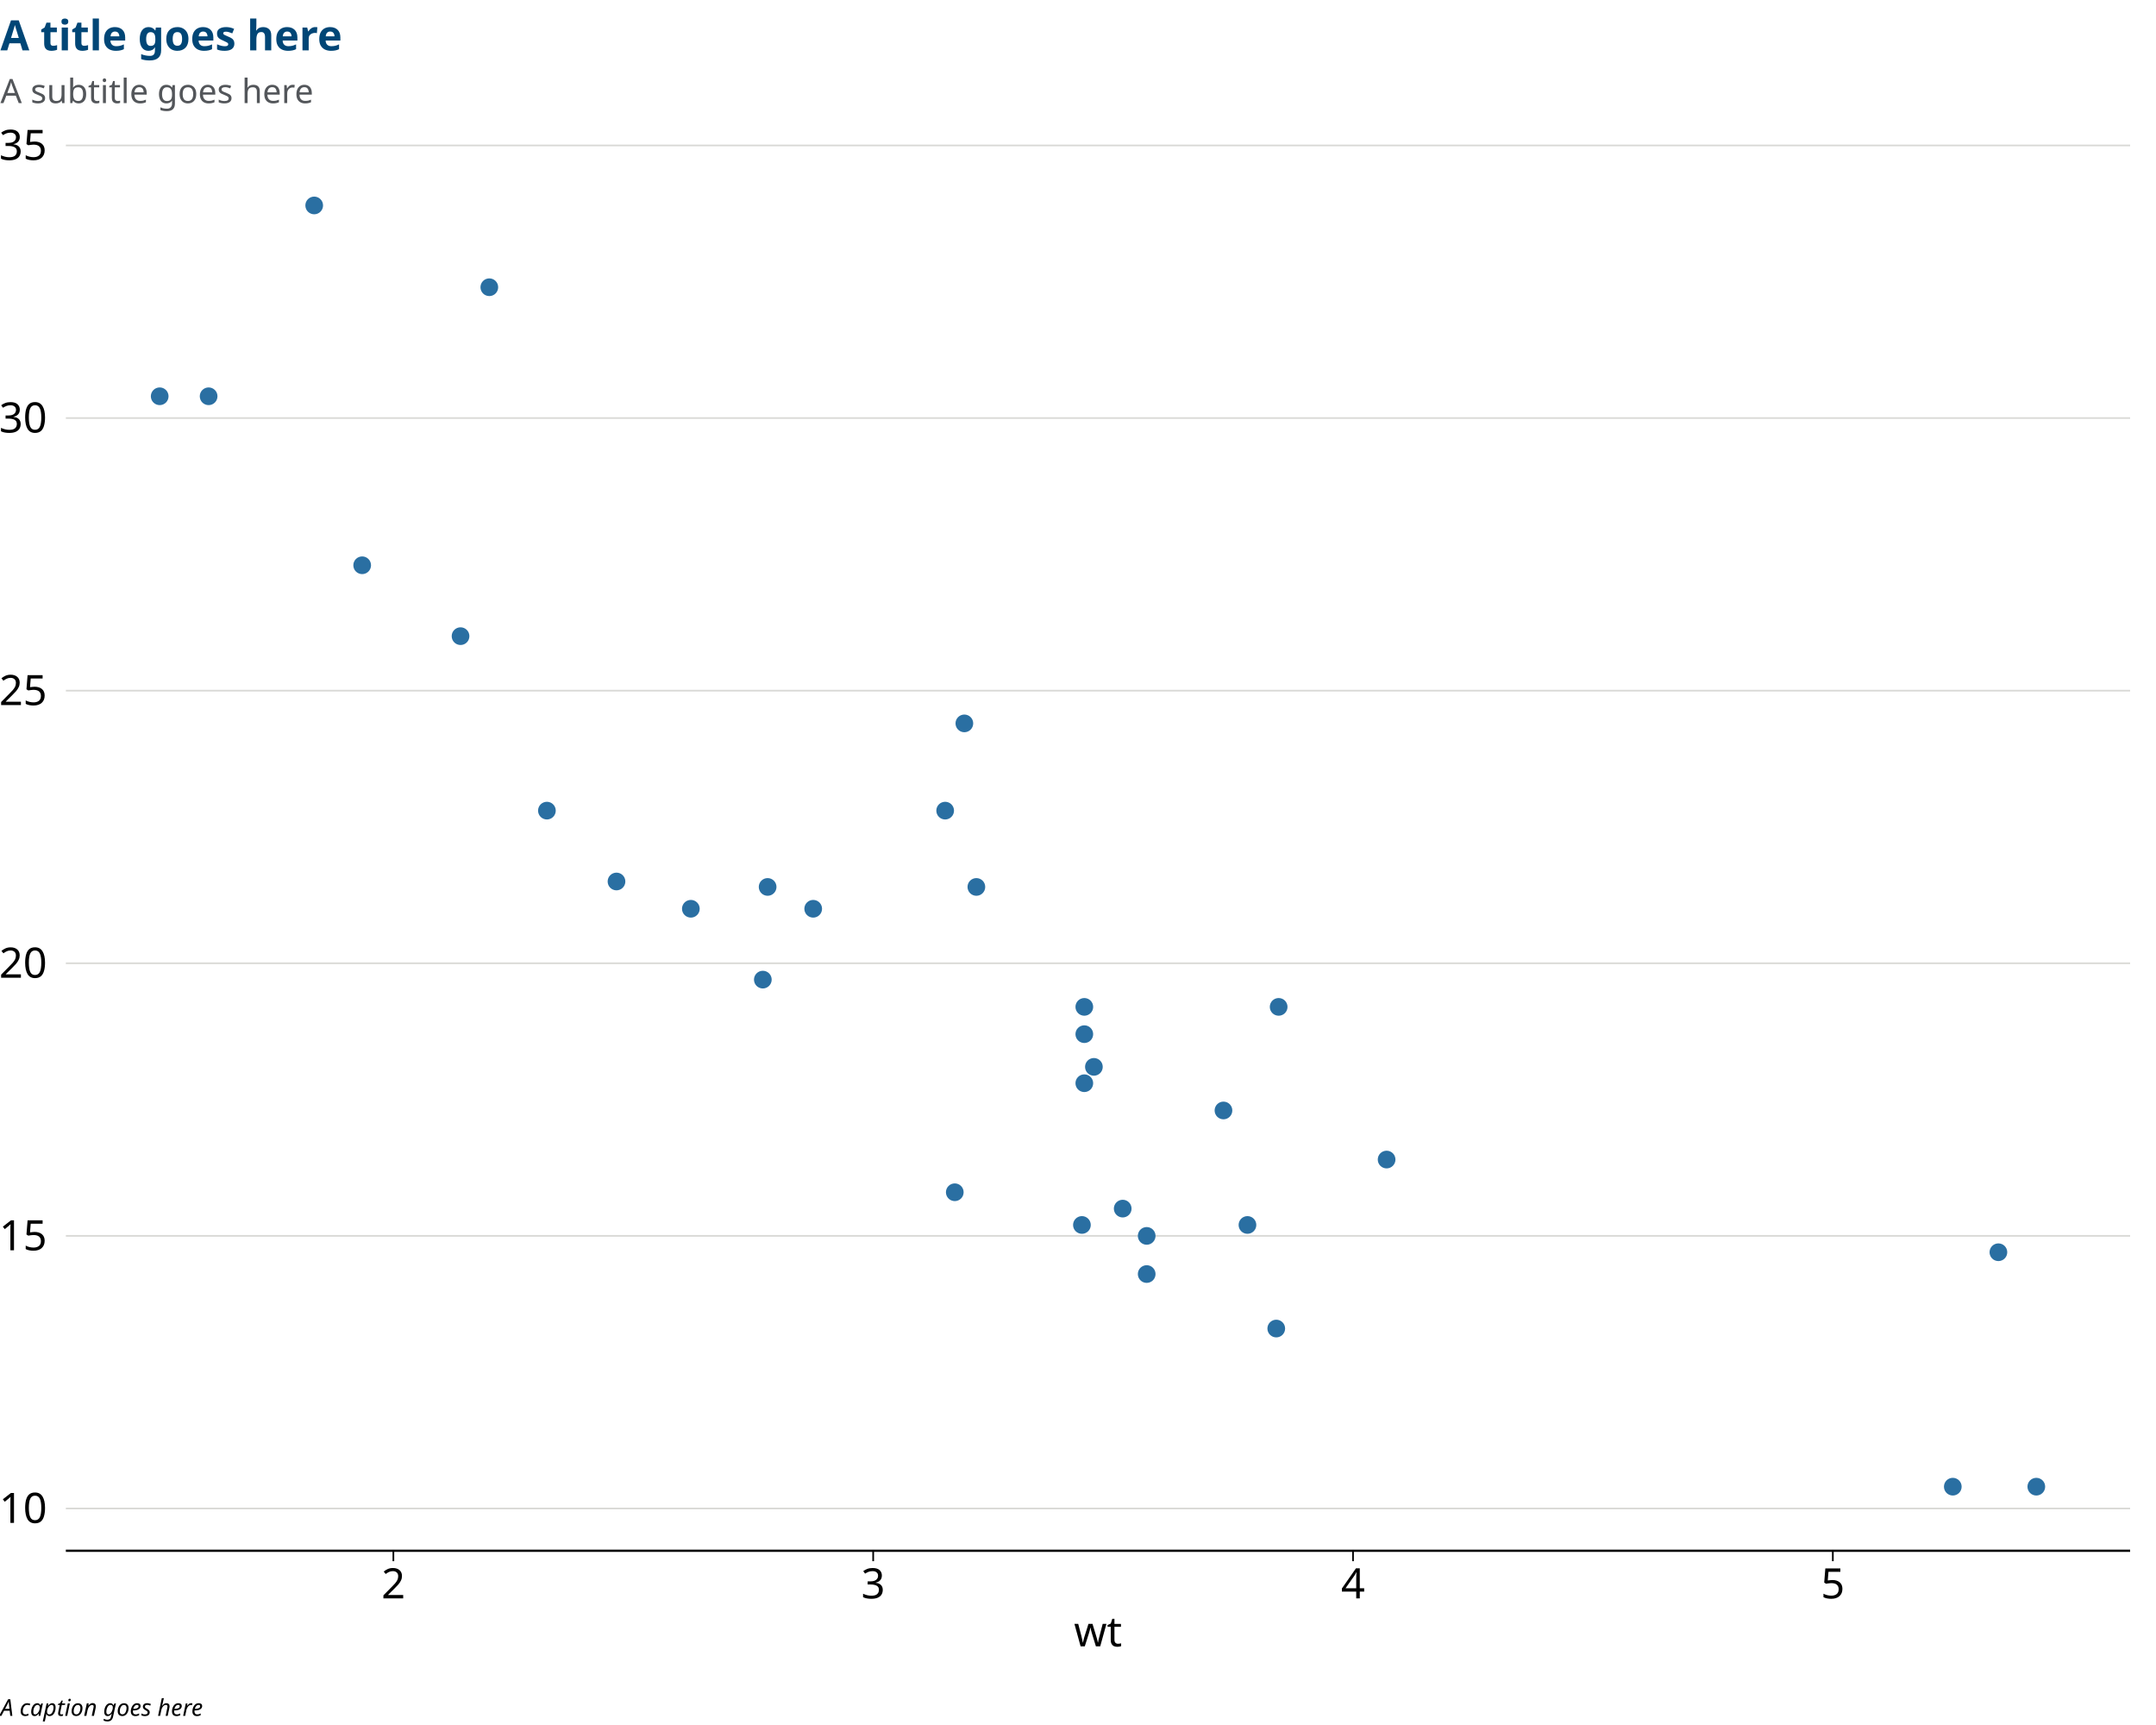
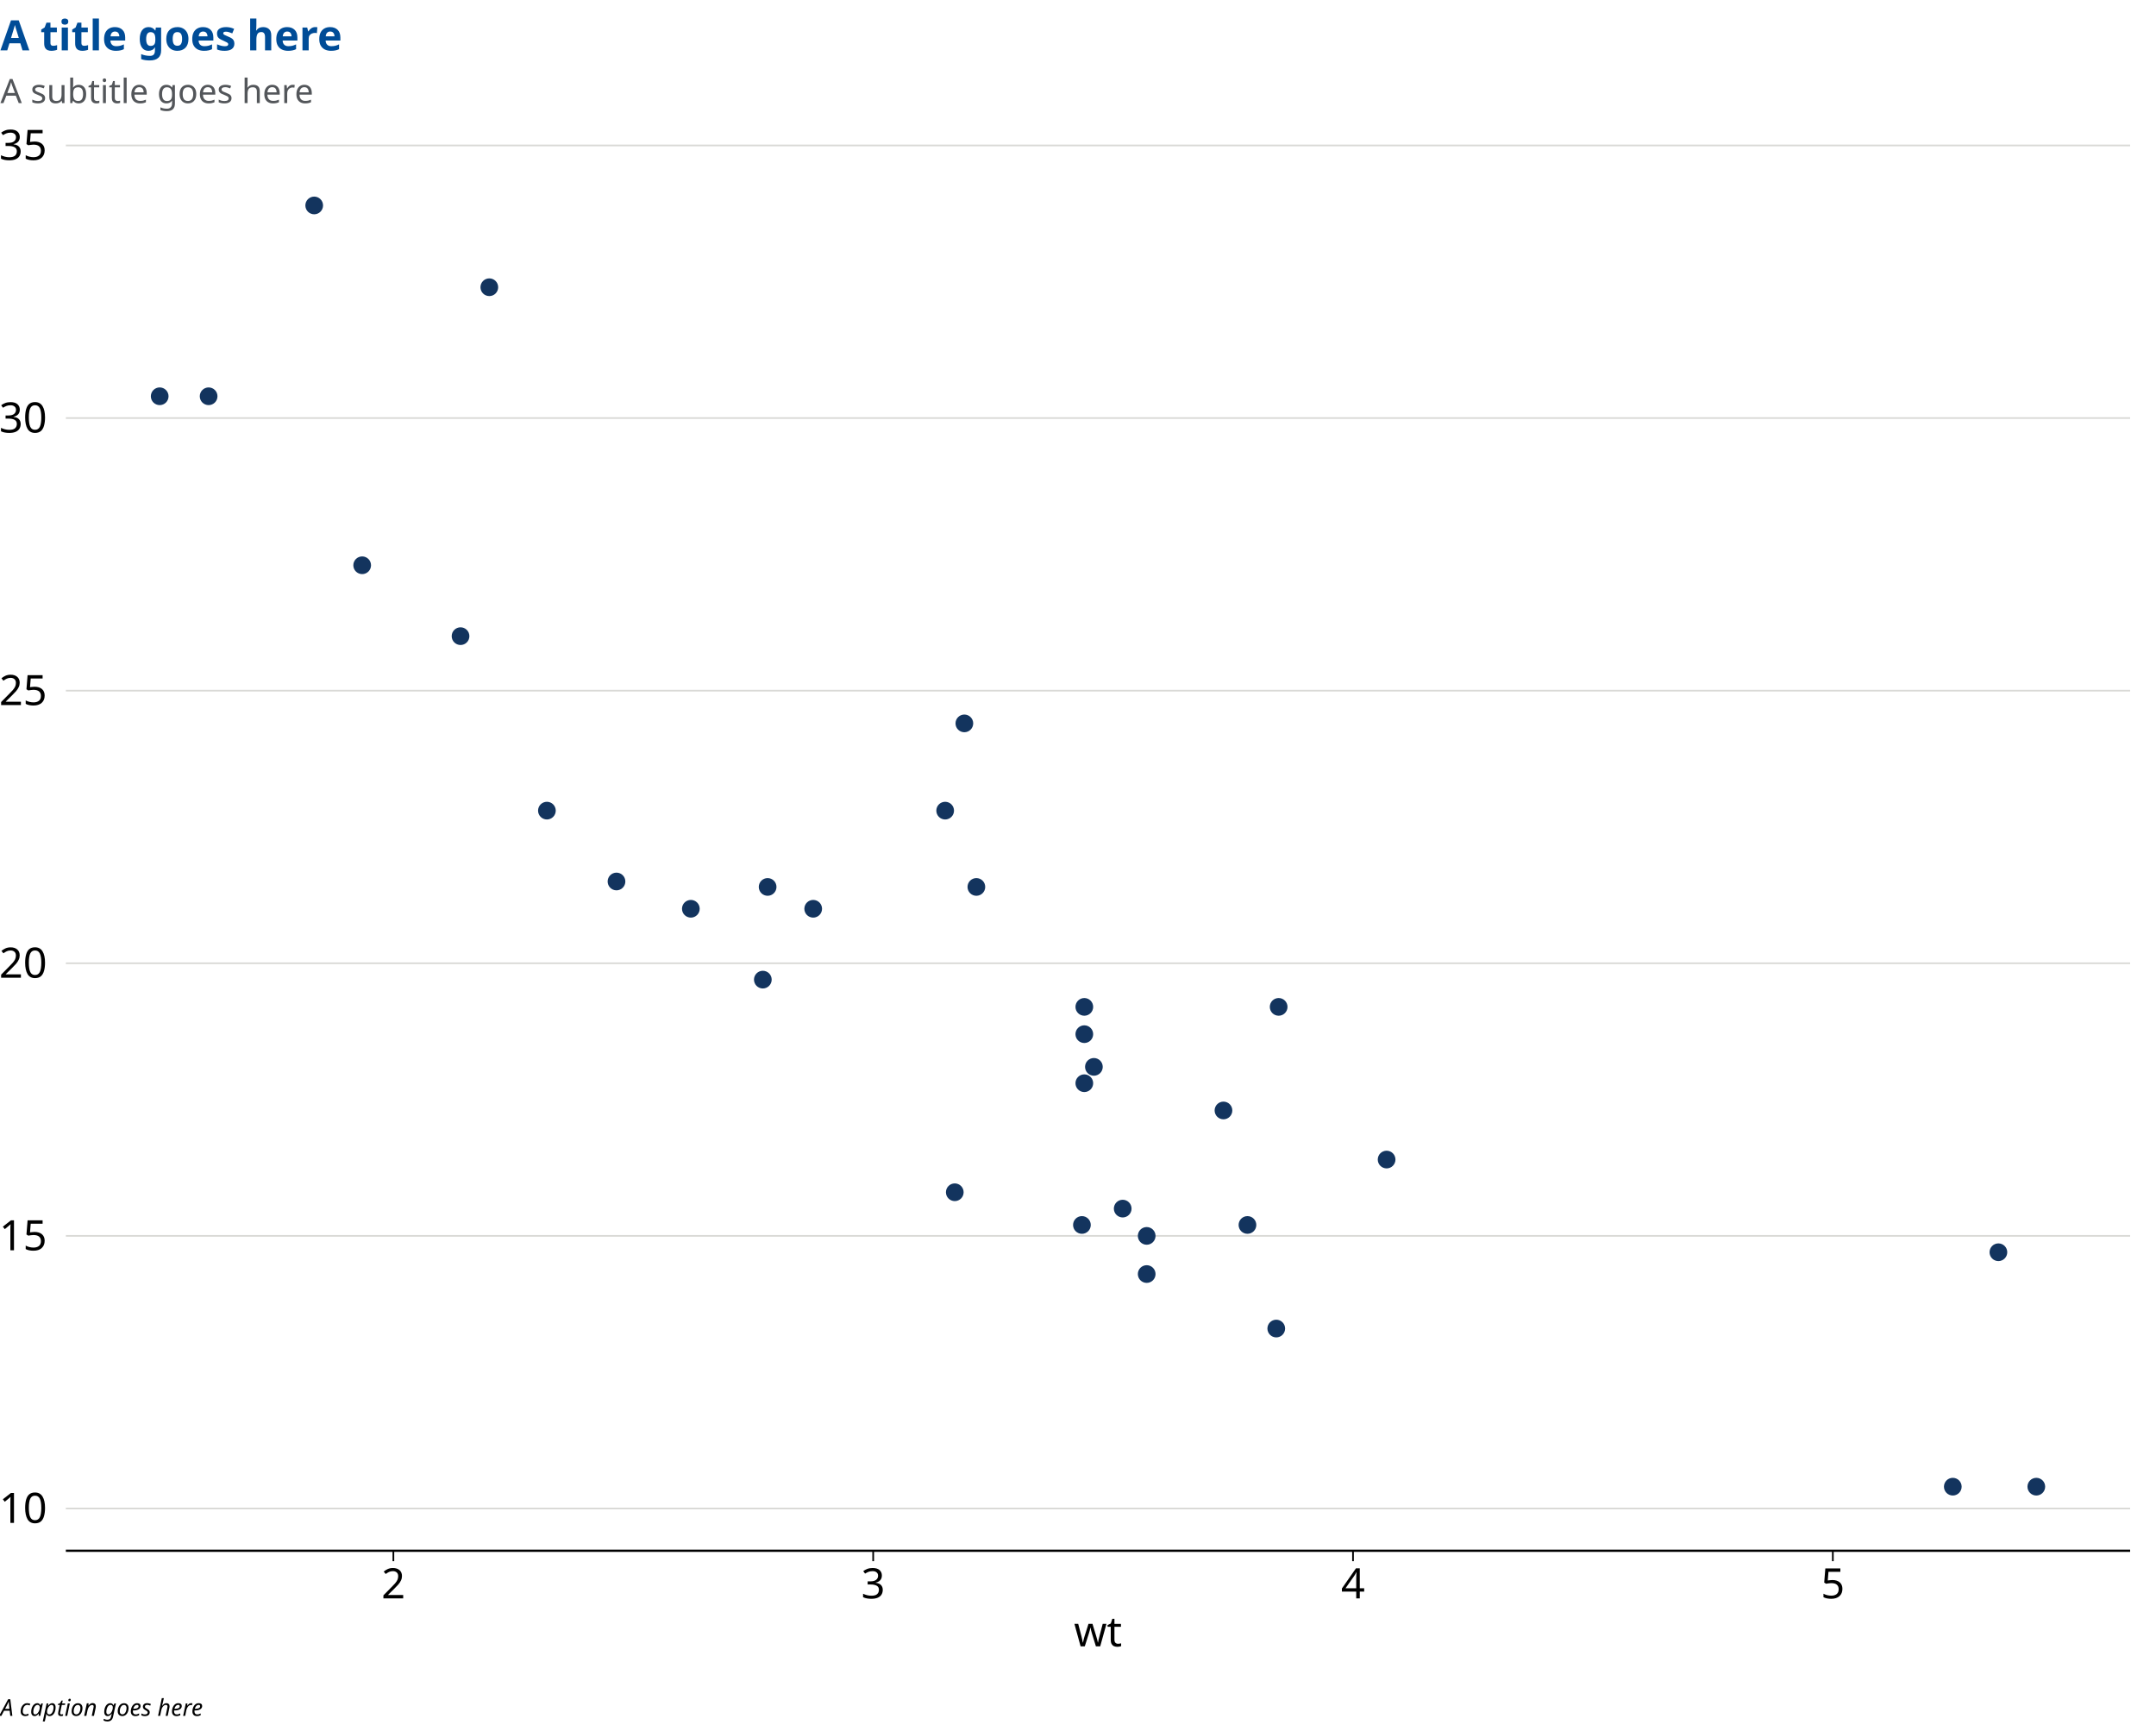
<svg xmlns="http://www.w3.org/2000/svg" class="svglite" data-engine-version="2.0" width="720.00pt" height="576.00pt" viewBox="0 0 720.00 576.00">
  <defs>
    <style type="text/css">
    .svglite line, .svglite polyline, .svglite polygon, .svglite path, .svglite rect, .svglite circle {
      fill: none;
      stroke: #000000;
      stroke-linecap: round;
      stroke-linejoin: round;
      stroke-miterlimit: 10.00;
    }
  </style>
  </defs>
  <rect width="100%" height="100%" style="stroke: none; fill: #FFFFFF;" />
  <defs>
    <clipPath id="cpMC4wMHw3MjAuMDB8MC4wMHw1NzYuMDA=">
      <rect x="0.00" y="0.00" width="720.00" height="576.00" />
    </clipPath>
  </defs>
  <g clip-path="url(#cpMC4wMHw3MjAuMDB8MC4wMHw1NzYuMDA=)">
    <rect x="0.00" y="0.00" width="720.00" height="576.00" style="stroke-width: 0.75; stroke: none; fill: #FFFFFF;" />
  </g>
  <defs>
    <clipPath id="cpMjEuOTl8NzExLjM2fDQ3LjIxfDUxNy44MQ==">
      <rect x="21.99" y="47.21" width="689.37" height="470.60" />
    </clipPath>
  </defs>
  <g clip-path="url(#cpMjEuOTl8NzExLjM2fDQ3LjIxfDUxNy44MQ==)">
    <rect x="21.99" y="47.21" width="689.37" height="470.60" style="stroke-width: 0.75; stroke: none; fill: #FFFFFF;" />
    <polyline points="21.99,503.70 711.36,503.70 " style="stroke-width: 0.56; stroke: #D9D9D6; stroke-linecap: butt;" />
    <polyline points="21.99,412.68 711.36,412.68 " style="stroke-width: 0.56; stroke: #D9D9D6; stroke-linecap: butt;" />
    <polyline points="21.99,321.65 711.36,321.65 " style="stroke-width: 0.56; stroke: #D9D9D6; stroke-linecap: butt;" />
    <polyline points="21.99,230.62 711.36,230.62 " style="stroke-width: 0.56; stroke: #D9D9D6; stroke-linecap: butt;" />
    <polyline points="21.99,139.60 711.36,139.60 " style="stroke-width: 0.56; stroke: #D9D9D6; stroke-linecap: butt;" />
    <polyline points="21.99,48.57 711.36,48.57 " style="stroke-width: 0.56; stroke: #D9D9D6; stroke-linecap: butt;" />
-     <circle cx="230.71" cy="303.45" r="2.60" style="stroke-width: 0.71; stroke: #2A6FA2; fill: #2A6FA2;" />
-     <circle cx="271.57" cy="303.45" r="2.60" style="stroke-width: 0.71; stroke: #2A6FA2; fill: #2A6FA2;" />
-     <circle cx="182.64" cy="270.68" r="2.60" style="stroke-width: 0.71; stroke: #2A6FA2; fill: #2A6FA2;" />
-     <circle cx="326.06" cy="296.16" r="2.60" style="stroke-width: 0.71; stroke: #2A6FA2; fill: #2A6FA2;" />
-     <circle cx="362.11" cy="345.32" r="2.60" style="stroke-width: 0.71; stroke: #2A6FA2; fill: #2A6FA2;" />
-     <circle cx="365.31" cy="356.24" r="2.60" style="stroke-width: 0.71; stroke: #2A6FA2; fill: #2A6FA2;" />
-     <circle cx="382.94" cy="425.42" r="2.60" style="stroke-width: 0.71; stroke: #2A6FA2; fill: #2A6FA2;" />
-     <circle cx="322.05" cy="241.55" r="2.60" style="stroke-width: 0.71; stroke: #2A6FA2; fill: #2A6FA2;" />
-     <circle cx="315.64" cy="270.68" r="2.60" style="stroke-width: 0.71; stroke: #2A6FA2; fill: #2A6FA2;" />
-     <circle cx="362.11" cy="336.21" r="2.60" style="stroke-width: 0.71; stroke: #2A6FA2; fill: #2A6FA2;" />
-     <circle cx="362.11" cy="361.70" r="2.60" style="stroke-width: 0.71; stroke: #2A6FA2; fill: #2A6FA2;" />
-     <circle cx="463.06" cy="387.19" r="2.60" style="stroke-width: 0.71; stroke: #2A6FA2; fill: #2A6FA2;" />
-     <circle cx="408.58" cy="370.80" r="2.60" style="stroke-width: 0.71; stroke: #2A6FA2; fill: #2A6FA2;" />
-     <circle cx="416.59" cy="409.03" r="2.60" style="stroke-width: 0.71; stroke: #2A6FA2; fill: #2A6FA2;" />
-     <circle cx="652.14" cy="496.42" r="2.60" style="stroke-width: 0.71; stroke: #2A6FA2; fill: #2A6FA2;" />
-     <circle cx="680.03" cy="496.42" r="2.60" style="stroke-width: 0.71; stroke: #2A6FA2; fill: #2A6FA2;" />
-     <circle cx="667.37" cy="418.14" r="2.60" style="stroke-width: 0.71; stroke: #2A6FA2; fill: #2A6FA2;" />
-     <circle cx="163.41" cy="95.91" r="2.60" style="stroke-width: 0.71; stroke: #2A6FA2; fill: #2A6FA2;" />
-     <circle cx="69.67" cy="132.32" r="2.60" style="stroke-width: 0.71; stroke: #2A6FA2; fill: #2A6FA2;" />
-     <circle cx="104.93" cy="68.60" r="2.60" style="stroke-width: 0.71; stroke: #2A6FA2; fill: #2A6FA2;" />
-     <circle cx="205.88" cy="294.34" r="2.60" style="stroke-width: 0.71; stroke: #2A6FA2; fill: #2A6FA2;" />
-     <circle cx="374.93" cy="403.57" r="2.60" style="stroke-width: 0.71; stroke: #2A6FA2; fill: #2A6FA2;" />
-     <circle cx="361.31" cy="409.03" r="2.60" style="stroke-width: 0.71; stroke: #2A6FA2; fill: #2A6FA2;" />
-     <circle cx="426.21" cy="443.62" r="2.60" style="stroke-width: 0.71; stroke: #2A6FA2; fill: #2A6FA2;" />
-     <circle cx="427.01" cy="336.21" r="2.60" style="stroke-width: 0.71; stroke: #2A6FA2; fill: #2A6FA2;" />
-     <circle cx="120.95" cy="188.75" r="2.60" style="stroke-width: 0.71; stroke: #2A6FA2; fill: #2A6FA2;" />
-     <circle cx="153.80" cy="212.42" r="2.60" style="stroke-width: 0.71; stroke: #2A6FA2; fill: #2A6FA2;" />
-     <circle cx="53.33" cy="132.32" r="2.60" style="stroke-width: 0.71; stroke: #2A6FA2; fill: #2A6FA2;" />
-     <circle cx="318.85" cy="398.11" r="2.60" style="stroke-width: 0.71; stroke: #2A6FA2; fill: #2A6FA2;" />
-     <circle cx="254.75" cy="327.11" r="2.60" style="stroke-width: 0.71; stroke: #2A6FA2; fill: #2A6FA2;" />
-     <circle cx="382.94" cy="412.68" r="2.60" style="stroke-width: 0.71; stroke: #2A6FA2; fill: #2A6FA2;" />
-     <circle cx="256.35" cy="296.16" r="2.60" style="stroke-width: 0.71; stroke: #2A6FA2; fill: #2A6FA2;" />
+     <circle cx="230.71" cy="303.45" r="2.60" style="stroke-width: 0.71; stroke: #13345E; fill: #13345E;" />
+     <circle cx="271.57" cy="303.45" r="2.60" style="stroke-width: 0.71; stroke: #13345E; fill: #13345E;" />
+     <circle cx="182.64" cy="270.68" r="2.60" style="stroke-width: 0.71; stroke: #13345E; fill: #13345E;" />
+     <circle cx="326.06" cy="296.16" r="2.60" style="stroke-width: 0.71; stroke: #13345E; fill: #13345E;" />
+     <circle cx="362.11" cy="345.32" r="2.60" style="stroke-width: 0.71; stroke: #13345E; fill: #13345E;" />
+     <circle cx="365.31" cy="356.24" r="2.60" style="stroke-width: 0.71; stroke: #13345E; fill: #13345E;" />
+     <circle cx="382.94" cy="425.42" r="2.60" style="stroke-width: 0.71; stroke: #13345E; fill: #13345E;" />
+     <circle cx="322.05" cy="241.55" r="2.60" style="stroke-width: 0.71; stroke: #13345E; fill: #13345E;" />
+     <circle cx="315.64" cy="270.68" r="2.60" style="stroke-width: 0.71; stroke: #13345E; fill: #13345E;" />
+     <circle cx="362.11" cy="336.21" r="2.60" style="stroke-width: 0.71; stroke: #13345E; fill: #13345E;" />
+     <circle cx="362.11" cy="361.70" r="2.60" style="stroke-width: 0.71; stroke: #13345E; fill: #13345E;" />
+     <circle cx="463.06" cy="387.19" r="2.60" style="stroke-width: 0.71; stroke: #13345E; fill: #13345E;" />
+     <circle cx="408.58" cy="370.80" r="2.60" style="stroke-width: 0.71; stroke: #13345E; fill: #13345E;" />
+     <circle cx="416.59" cy="409.03" r="2.60" style="stroke-width: 0.71; stroke: #13345E; fill: #13345E;" />
+     <circle cx="652.14" cy="496.42" r="2.60" style="stroke-width: 0.71; stroke: #13345E; fill: #13345E;" />
+     <circle cx="680.03" cy="496.42" r="2.60" style="stroke-width: 0.71; stroke: #13345E; fill: #13345E;" />
+     <circle cx="667.37" cy="418.14" r="2.60" style="stroke-width: 0.71; stroke: #13345E; fill: #13345E;" />
+     <circle cx="163.41" cy="95.91" r="2.60" style="stroke-width: 0.71; stroke: #13345E; fill: #13345E;" />
+     <circle cx="69.67" cy="132.32" r="2.60" style="stroke-width: 0.71; stroke: #13345E; fill: #13345E;" />
+     <circle cx="104.93" cy="68.60" r="2.60" style="stroke-width: 0.71; stroke: #13345E; fill: #13345E;" />
+     <circle cx="205.88" cy="294.34" r="2.60" style="stroke-width: 0.71; stroke: #13345E; fill: #13345E;" />
+     <circle cx="374.93" cy="403.57" r="2.60" style="stroke-width: 0.71; stroke: #13345E; fill: #13345E;" />
+     <circle cx="361.31" cy="409.03" r="2.60" style="stroke-width: 0.71; stroke: #13345E; fill: #13345E;" />
+     <circle cx="426.21" cy="443.62" r="2.60" style="stroke-width: 0.71; stroke: #13345E; fill: #13345E;" />
+     <circle cx="427.01" cy="336.21" r="2.60" style="stroke-width: 0.71; stroke: #13345E; fill: #13345E;" />
+     <circle cx="120.95" cy="188.75" r="2.60" style="stroke-width: 0.71; stroke: #13345E; fill: #13345E;" />
+     <circle cx="153.80" cy="212.42" r="2.60" style="stroke-width: 0.71; stroke: #13345E; fill: #13345E;" />
+     <circle cx="53.33" cy="132.32" r="2.60" style="stroke-width: 0.71; stroke: #13345E; fill: #13345E;" />
+     <circle cx="318.85" cy="398.11" r="2.60" style="stroke-width: 0.71; stroke: #13345E; fill: #13345E;" />
+     <circle cx="254.75" cy="327.11" r="2.60" style="stroke-width: 0.71; stroke: #13345E; fill: #13345E;" />
+     <circle cx="382.94" cy="412.68" r="2.60" style="stroke-width: 0.71; stroke: #13345E; fill: #13345E;" />
+     <circle cx="256.35" cy="296.16" r="2.60" style="stroke-width: 0.71; stroke: #13345E; fill: #13345E;" />
  </g>
  <g clip-path="url(#cpMC4wMHw3MjAuMDB8MC4wMHw1NzYuMDA=)">
    <text x="15.72" y="508.52" text-anchor="end" style="font-size: 14.00px; font-family: sans;" textLength="15.57px" lengthAdjust="spacingAndGlyphs">10</text>
    <text x="15.72" y="417.49" text-anchor="end" style="font-size: 14.00px; font-family: sans;" textLength="15.57px" lengthAdjust="spacingAndGlyphs">15</text>
    <text x="15.72" y="326.47" text-anchor="end" style="font-size: 14.00px; font-family: sans;" textLength="15.57px" lengthAdjust="spacingAndGlyphs">20</text>
    <text x="15.72" y="235.44" text-anchor="end" style="font-size: 14.00px; font-family: sans;" textLength="15.57px" lengthAdjust="spacingAndGlyphs">25</text>
    <text x="15.72" y="144.42" text-anchor="end" style="font-size: 14.00px; font-family: sans;" textLength="15.57px" lengthAdjust="spacingAndGlyphs">30</text>
    <text x="15.72" y="53.39" text-anchor="end" style="font-size: 14.00px; font-family: sans;" textLength="15.57px" lengthAdjust="spacingAndGlyphs">35</text>
    <polyline points="21.99,517.81 711.36,517.81 " style="stroke-width: 0.75; stroke-linecap: butt;" />
    <polyline points="131.37,521.30 131.37,517.81 " style="stroke-width: 0.56; stroke-linecap: butt;" />
    <polyline points="291.60,521.30 291.60,517.81 " style="stroke-width: 0.56; stroke-linecap: butt;" />
    <polyline points="451.84,521.30 451.84,517.81 " style="stroke-width: 0.56; stroke-linecap: butt;" />
    <polyline points="612.08,521.30 612.08,517.81 " style="stroke-width: 0.56; stroke-linecap: butt;" />
    <text x="131.37" y="533.72" text-anchor="middle" style="font-size: 14.00px; font-family: sans;" textLength="7.79px" lengthAdjust="spacingAndGlyphs">2</text>
    <text x="291.60" y="533.72" text-anchor="middle" style="font-size: 14.00px; font-family: sans;" textLength="7.79px" lengthAdjust="spacingAndGlyphs">3</text>
    <text x="451.84" y="533.72" text-anchor="middle" style="font-size: 14.00px; font-family: sans;" textLength="7.79px" lengthAdjust="spacingAndGlyphs">4</text>
    <text x="612.08" y="533.72" text-anchor="middle" style="font-size: 14.00px; font-family: sans;" textLength="7.79px" lengthAdjust="spacingAndGlyphs">5</text>
    <text x="366.68" y="549.75" text-anchor="middle" style="font-size: 14.00px; font-family: sans;" textLength="14.00px" lengthAdjust="spacingAndGlyphs">wt</text>
    <text x="0.14" y="34.42" style="font-size: 11.20px; fill: #53565A; font-family: sans;" textLength="99.01px" lengthAdjust="spacingAndGlyphs">A subtitle goes here</text>
-     <text x="0.14" y="16.83" style="font-size: 14.00px; font-weight: bold; fill: #004676; font-family: sans;" textLength="101.18px" lengthAdjust="spacingAndGlyphs">A title goes here</text>
+     <text x="0.14" y="16.83" style="font-size: 14.00px; font-weight: bold; fill: #004C97; font-family: sans;" textLength="101.18px" lengthAdjust="spacingAndGlyphs">A title goes here</text>
    <text x="0.14" y="572.95" style="font-size: 7.77px; font-style: italic; font-family: sans;" textLength="69.12px" lengthAdjust="spacingAndGlyphs">A caption goes here</text>
  </g>
</svg>
